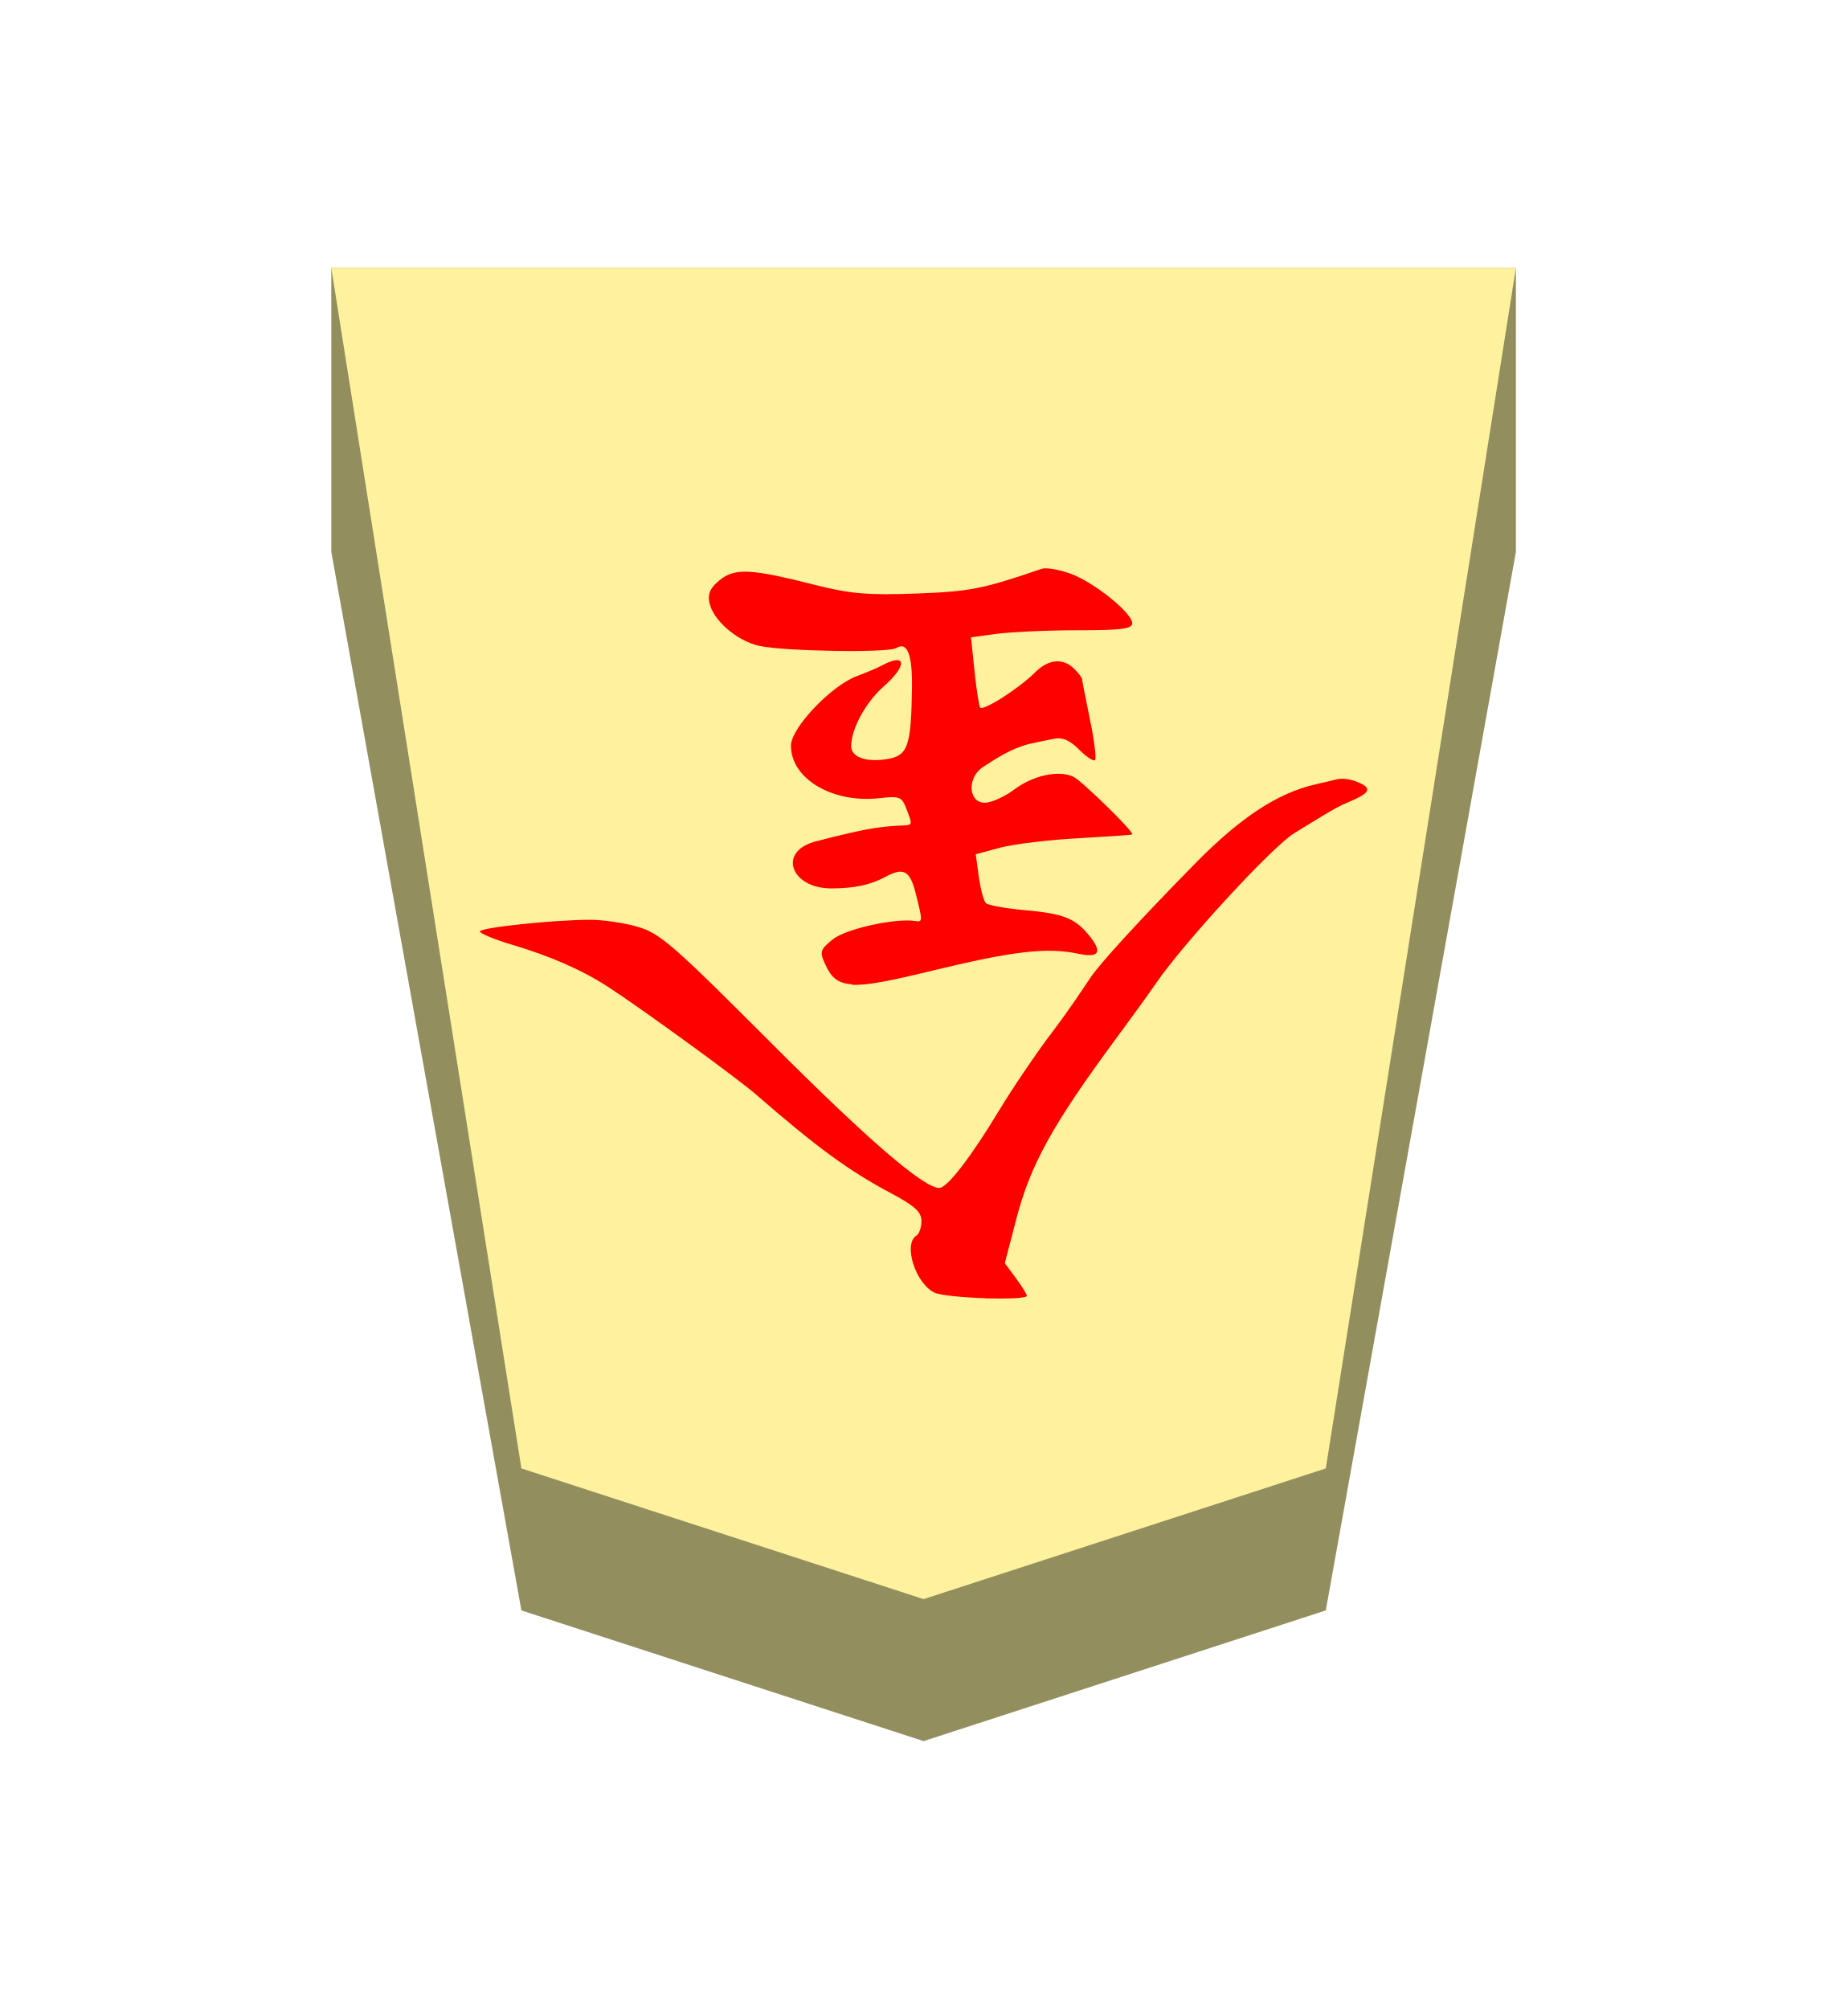
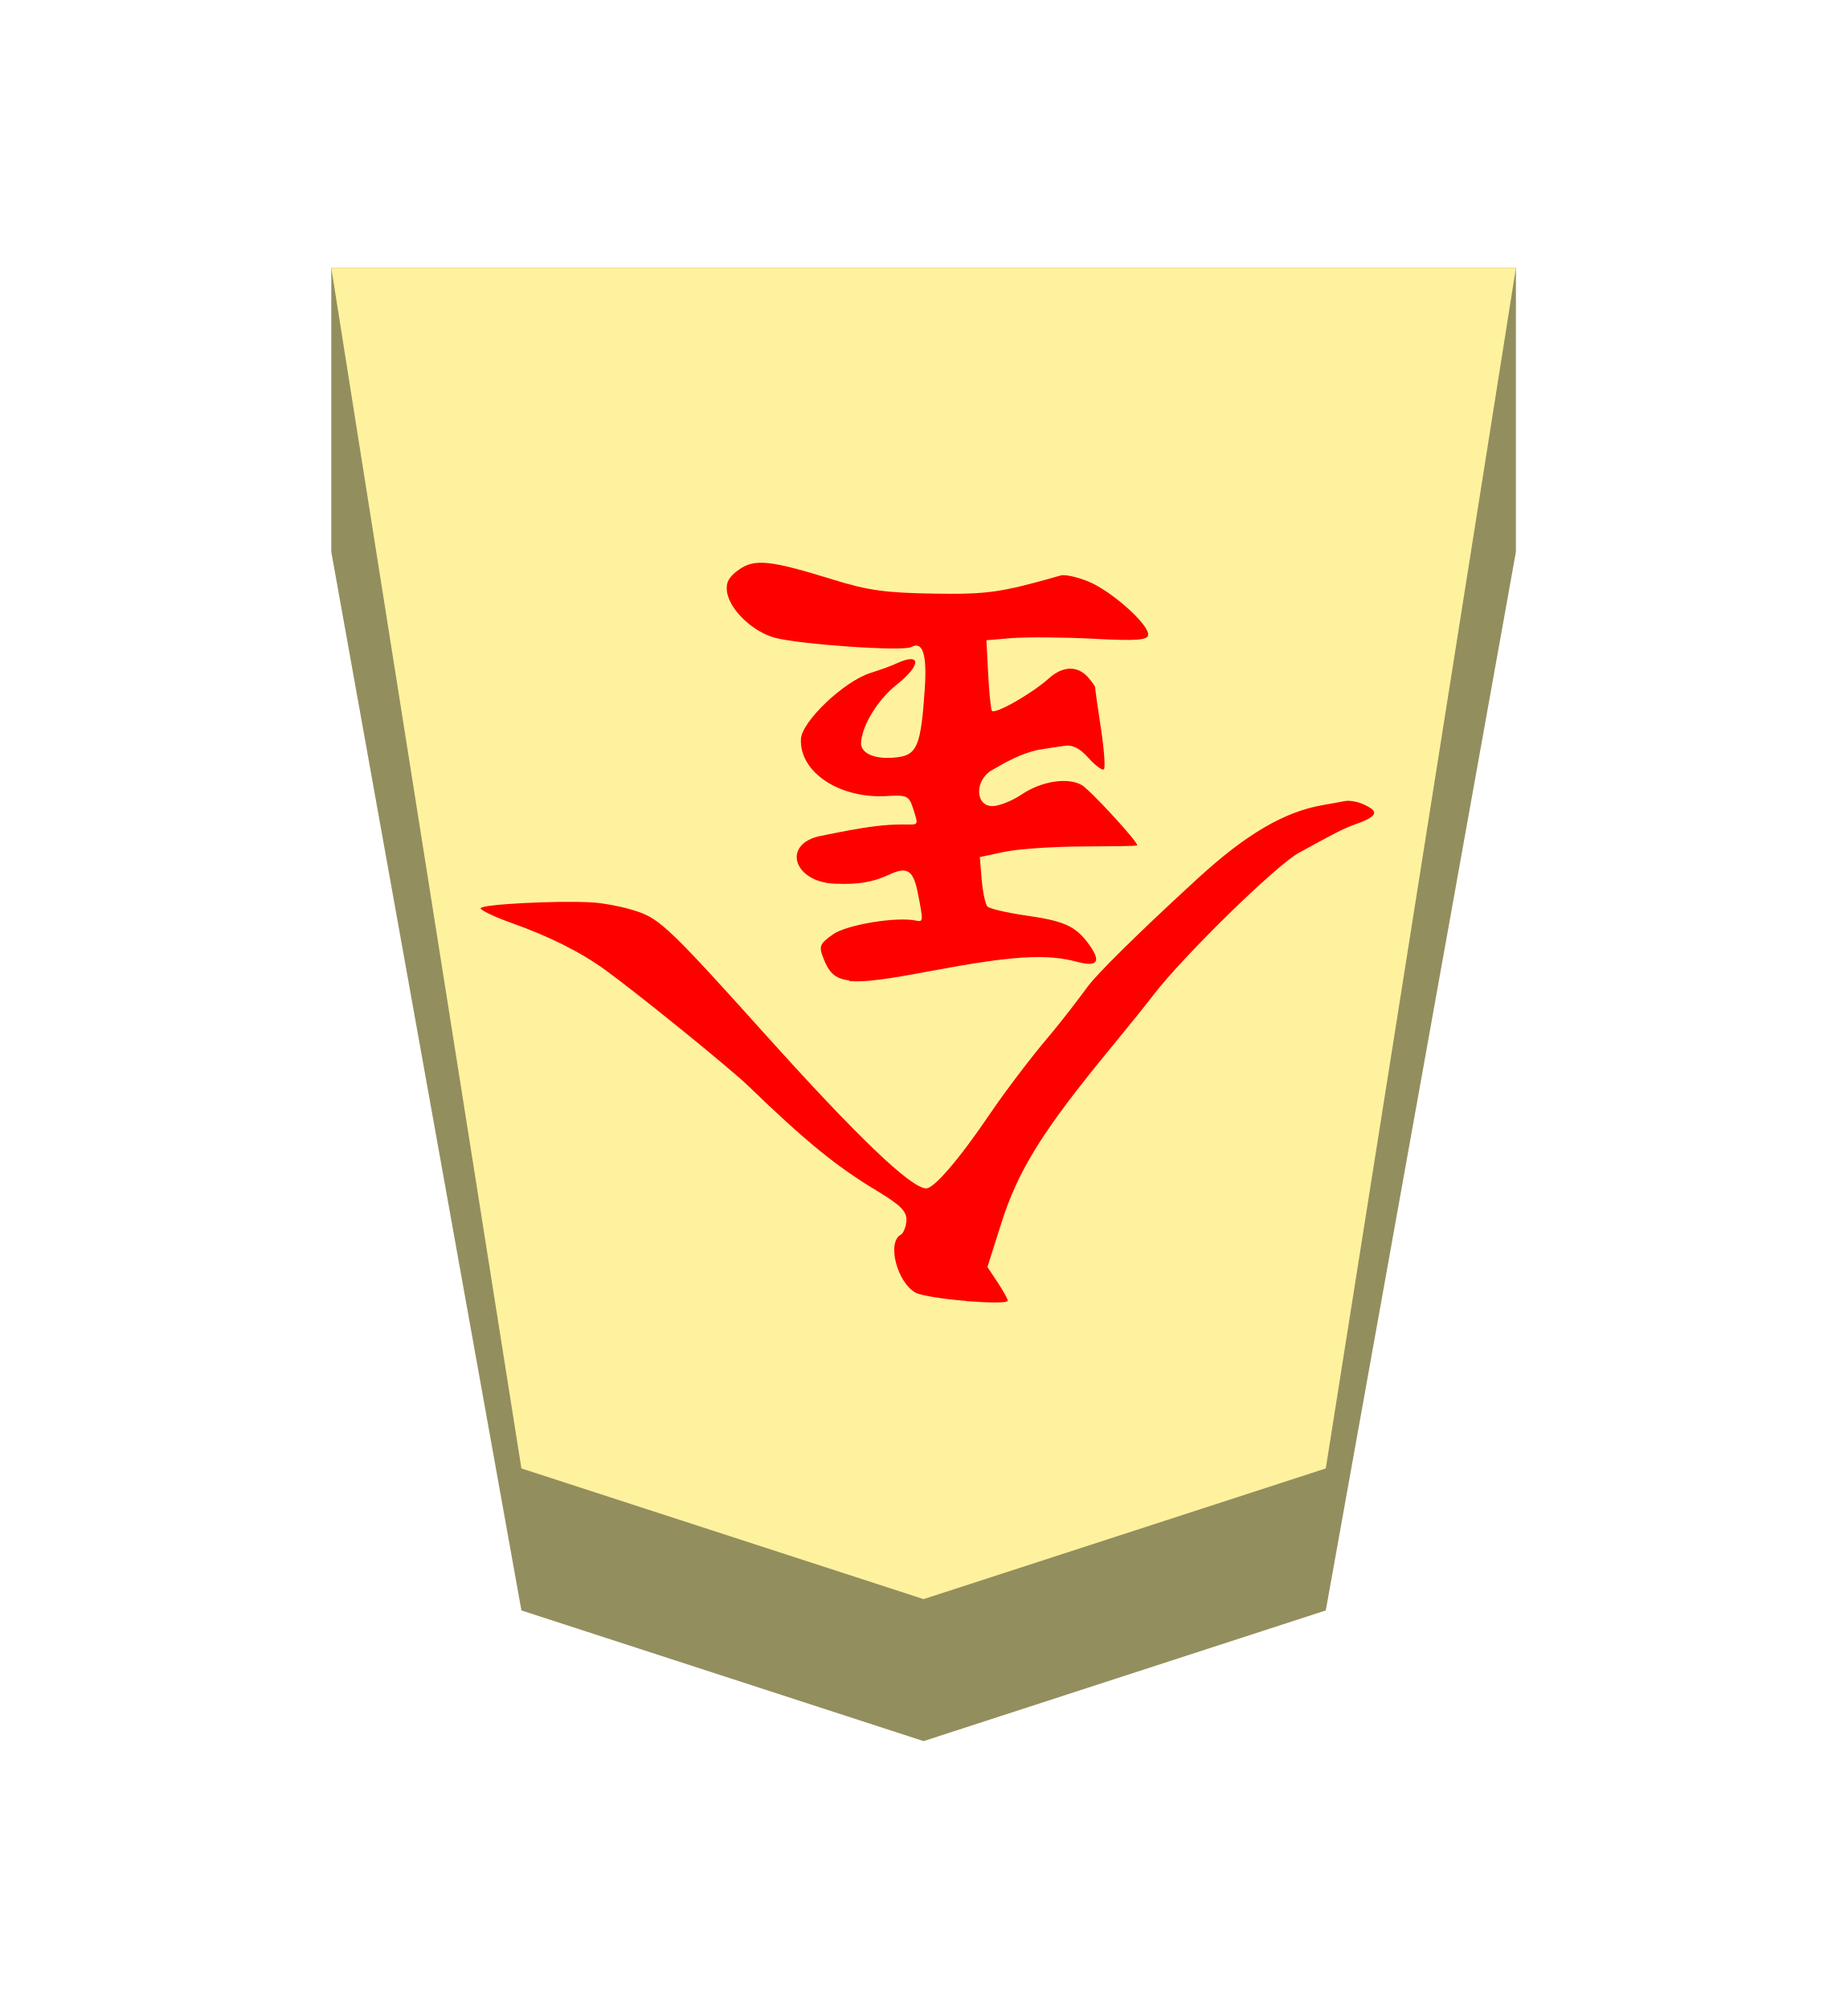
<svg xmlns="http://www.w3.org/2000/svg" viewBox="-1.542 -1.677 41.634 45.274" version="1.1" id="svg1" xml:space="preserve">
  <defs id="defs1" />
  <g id="layer1" transform="translate(-84.72499,-164.64)">
    <path style="fill:#938e5e;fill-opacity:1;fill-rule:evenodd;stroke:none;stroke-width:0.965;stroke-linecap:round;stroke-linejoin:round;stroke-dasharray:none;stroke-opacity:1;paint-order:stroke fill markers" d="m 90.65,169 v 6.4 l 4.285,23.855 9.065,2.945 9.065,-2.945 L 117.35,175.4 V 169 Z" id="path12" />
    <path style="display:inline;fill:#fff29e;fill-opacity:1;fill-rule:evenodd;stroke:none;stroke-width:0.36;stroke-linecap:round;stroke-linejoin:round;paint-order:stroke fill markers" d="M 104,199 94.935,196.055 90.65,169 h 26.7 l -4.285,27.055 z" id="path13-6" />
-     <path id="path7" style="fill:#ff0000;stroke-width:0.427;fill-opacity:1" d="m 102.606,176.777 c -0.484,-0.01 -0.934,1e-4 -0.934,0.06 0,0.03 0.112,0.212 0.249,0.397 l 0.249,0.336 -0.257,0.988 c -0.321,1.236 -0.825,2.145 -2.269,4.099 -0.345,0.466 -0.744,1.018 -0.886,1.226 -0.621,0.907 -2.612,3.071 -3.113,3.378 -0.501,0.307 -0.917,0.574 -1.181,0.683 -0.543,0.223 -0.594,0.33 -0.227,0.476 0.14,0.06 0.331,0.08 0.424,0.06 0.093,-0.02 0.322,-0.08 0.509,-0.12 0.851,-0.194 1.688,-0.744 2.704,-1.777 1.335,-1.358 2.172,-2.287 2.364,-2.576 0.192,-0.289 0.489,-0.735 0.851,-1.213 0.363,-0.478 0.905,-1.277 1.205,-1.775 0.636,-1.054 1.175,-1.753 1.351,-1.753 0.355,0 1.613,1.085 3.806,3.282 2.197,2.201 2.497,2.462 2.997,2.604 0.306,0.09 0.785,0.157 1.065,0.157 0.836,-0.001 2.488,-0.176 2.488,-0.264 0,-0.04 -0.318,-0.177 -0.707,-0.292 -0.886,-0.264 -1.595,-0.575 -2.177,-0.952 -0.769,-0.499 -2.92,-2.064 -3.343,-2.432 -1.36,-1.183 -2.086,-1.714 -3.019,-2.211 -0.554,-0.294 -0.707,-0.432 -0.707,-0.636 0,-0.143 0.051,-0.292 0.113,-0.33 0.307,-0.19 0.018,-1.092 -0.413,-1.288 -0.137,-0.06 -0.656,-0.108 -1.14,-0.123 z m 3.011,7.068 c -0.338,-0.02 -0.879,0.09 -1.827,0.321 -1.809,0.439 -2.575,0.527 -3.278,0.378 -0.483,-0.102 -0.553,0.04 -0.218,0.441 0.304,0.363 0.572,0.465 1.428,0.541 0.432,0.04 0.826,0.11 0.875,0.159 0.049,0.05 0.12,0.317 0.159,0.595 l 0.069,0.506 -0.549,0.148 c -0.302,0.08 -1.096,0.177 -1.765,0.213 -0.669,0.04 -1.216,0.07 -1.216,0.09 0,0.09 1.128,1.192 1.32,1.29 0.325,0.165 0.916,0.04 1.346,-0.285 0.191,-0.144 0.471,-0.276 0.622,-0.293 0.399,-0.04 0.461,0.536 0.086,0.799 -0.337,0.218 -0.635,0.41 -1.026,0.519 -0.171,0.04 -0.432,0.09 -0.58,0.121 -0.188,0.04 -0.358,-0.03 -0.567,-0.243 -0.164,-0.164 -0.326,-0.271 -0.36,-0.237 -0.034,0.03 0.017,0.447 0.115,0.917 0.097,0.47 0.177,0.879 0.177,0.909 0,0.03 0.08,0.133 0.178,0.231 0.25,0.25 0.581,0.221 0.88,-0.08 0.37,-0.368 1.185,-0.887 1.242,-0.79 0.026,0.05 0.083,0.419 0.126,0.831 l 0.078,0.748 -0.582,0.08 c -0.32,0.04 -1.138,0.08 -1.817,0.08 -0.978,-9e-4 -1.235,0.03 -1.235,0.156 0,0.236 0.872,0.935 1.401,1.123 0.256,0.09 0.542,0.139 0.635,0.107 1.337,-0.459 1.622,-0.514 2.841,-0.559 1.078,-0.04 1.485,-0.005 2.262,0.192 1.458,0.369 1.805,0.388 2.15,0.117 0.215,-0.169 0.281,-0.307 0.242,-0.508 -0.076,-0.396 -0.612,-0.864 -1.12,-0.979 -0.548,-0.123 -2.915,-0.164 -3.094,-0.05 -0.249,0.154 -0.365,-0.147 -0.353,-0.916 0.019,-1.279 0.092,-1.498 0.525,-1.58 0.489,-0.09 0.846,0.03 0.846,0.285 0,0.386 -0.329,0.991 -0.73,1.343 -0.538,0.472 -0.523,0.77 0.025,0.481 0.108,-0.06 0.366,-0.167 0.573,-0.244 0.584,-0.217 1.489,-1.171 1.489,-1.569 0,-0.75 -0.944,-1.306 -2.008,-1.182 -0.438,0.05 -0.492,0.03 -0.594,-0.24 -0.146,-0.384 -0.152,-0.368 0.142,-0.379 0.501,-0.02 0.91,-0.1 1.91,-0.359 0.859,-0.227 0.555,-1.068 -0.383,-1.057 -0.527,0.006 -0.855,0.08 -1.201,0.263 -0.409,0.219 -0.549,0.14 -0.68,-0.382 -0.158,-0.627 -0.158,-0.643 0.015,-0.615 0.436,0.07 1.559,-0.177 1.848,-0.408 0.291,-0.232 0.308,-0.284 0.185,-0.554 -0.133,-0.293 -0.267,-0.443 -0.605,-0.463 z" transform="rotate(180,104,184.5)" />
+     <g transform="rotate(3 104.000 184.000)">
+       <path id="path7" style="fill:#ff0000;stroke-width:0.427;fill-opacity:1" d="m 102.606,176.777 c -0.484,-0.01 -0.934,1e-4 -0.934,0.06 0,0.03 0.112,0.212 0.249,0.397 l 0.249,0.336 -0.257,0.988 c -0.321,1.236 -0.825,2.145 -2.269,4.099 -0.345,0.466 -0.744,1.018 -0.886,1.226 -0.621,0.907 -2.612,3.071 -3.113,3.378 -0.501,0.307 -0.917,0.574 -1.181,0.683 -0.543,0.223 -0.594,0.33 -0.227,0.476 0.14,0.06 0.331,0.08 0.424,0.06 0.093,-0.02 0.322,-0.08 0.509,-0.12 0.851,-0.194 1.688,-0.744 2.704,-1.777 1.335,-1.358 2.172,-2.287 2.364,-2.576 0.192,-0.289 0.489,-0.735 0.851,-1.213 0.363,-0.478 0.905,-1.277 1.205,-1.775 0.636,-1.054 1.175,-1.753 1.351,-1.753 0.355,0 1.613,1.085 3.806,3.282 2.197,2.201 2.497,2.462 2.997,2.604 0.306,0.09 0.785,0.157 1.065,0.157 0.836,-0.001 2.488,-0.176 2.488,-0.264 0,-0.04 -0.318,-0.177 -0.707,-0.292 -0.886,-0.264 -1.595,-0.575 -2.177,-0.952 -0.769,-0.499 -2.92,-2.064 -3.343,-2.432 -1.36,-1.183 -2.086,-1.714 -3.019,-2.211 -0.554,-0.294 -0.707,-0.432 -0.707,-0.636 0,-0.143 0.051,-0.292 0.113,-0.33 0.307,-0.19 0.018,-1.092 -0.413,-1.288 -0.137,-0.06 -0.656,-0.108 -1.14,-0.123 z m 3.011,7.068 c -0.338,-0.02 -0.879,0.09 -1.827,0.321 -1.809,0.439 -2.575,0.527 -3.278,0.378 -0.483,-0.102 -0.553,0.04 -0.218,0.441 0.304,0.363 0.572,0.465 1.428,0.541 0.432,0.04 0.826,0.11 0.875,0.159 0.049,0.05 0.12,0.317 0.159,0.595 l 0.069,0.506 -0.549,0.148 c -0.302,0.08 -1.096,0.177 -1.765,0.213 -0.669,0.04 -1.216,0.07 -1.216,0.09 0,0.09 1.128,1.192 1.32,1.29 0.325,0.165 0.916,0.04 1.346,-0.285 0.191,-0.144 0.471,-0.276 0.622,-0.293 0.399,-0.04 0.461,0.536 0.086,0.799 -0.337,0.218 -0.635,0.41 -1.026,0.519 -0.171,0.04 -0.432,0.09 -0.58,0.121 -0.188,0.04 -0.358,-0.03 -0.567,-0.243 -0.164,-0.164 -0.326,-0.271 -0.36,-0.237 -0.034,0.03 0.017,0.447 0.115,0.917 0.097,0.47 0.177,0.879 0.177,0.909 0,0.03 0.08,0.133 0.178,0.231 0.25,0.25 0.581,0.221 0.88,-0.08 0.37,-0.368 1.185,-0.887 1.242,-0.79 0.026,0.05 0.083,0.419 0.126,0.831 l 0.078,0.748 -0.582,0.08 c -0.32,0.04 -1.138,0.08 -1.817,0.08 -0.978,-9e-4 -1.235,0.03 -1.235,0.156 0,0.236 0.872,0.935 1.401,1.123 0.256,0.09 0.542,0.139 0.635,0.107 1.337,-0.459 1.622,-0.514 2.841,-0.559 1.078,-0.04 1.485,-0.005 2.262,0.192 1.458,0.369 1.805,0.388 2.15,0.117 0.215,-0.169 0.281,-0.307 0.242,-0.508 -0.076,-0.396 -0.612,-0.864 -1.12,-0.979 -0.548,-0.123 -2.915,-0.164 -3.094,-0.05 -0.249,0.154 -0.365,-0.147 -0.353,-0.916 0.019,-1.279 0.092,-1.498 0.525,-1.58 0.489,-0.09 0.846,0.03 0.846,0.285 0,0.386 -0.329,0.991 -0.73,1.343 -0.538,0.472 -0.523,0.77 0.025,0.481 0.108,-0.06 0.366,-0.167 0.573,-0.244 0.584,-0.217 1.489,-1.171 1.489,-1.569 0,-0.75 -0.944,-1.306 -2.008,-1.182 -0.438,0.05 -0.492,0.03 -0.594,-0.24 -0.146,-0.384 -0.152,-0.368 0.142,-0.379 0.501,-0.02 0.91,-0.1 1.91,-0.359 0.859,-0.227 0.555,-1.068 -0.383,-1.057 -0.527,0.006 -0.855,0.08 -1.201,0.263 -0.409,0.219 -0.549,0.14 -0.68,-0.382 -0.158,-0.627 -0.158,-0.643 0.015,-0.615 0.436,0.07 1.559,-0.177 1.848,-0.408 0.291,-0.232 0.308,-0.284 0.185,-0.554 -0.133,-0.293 -0.267,-0.443 -0.605,-0.463 z" transform="rotate(180,104,184.5)" />
+     </g>
  </g>
</svg>
